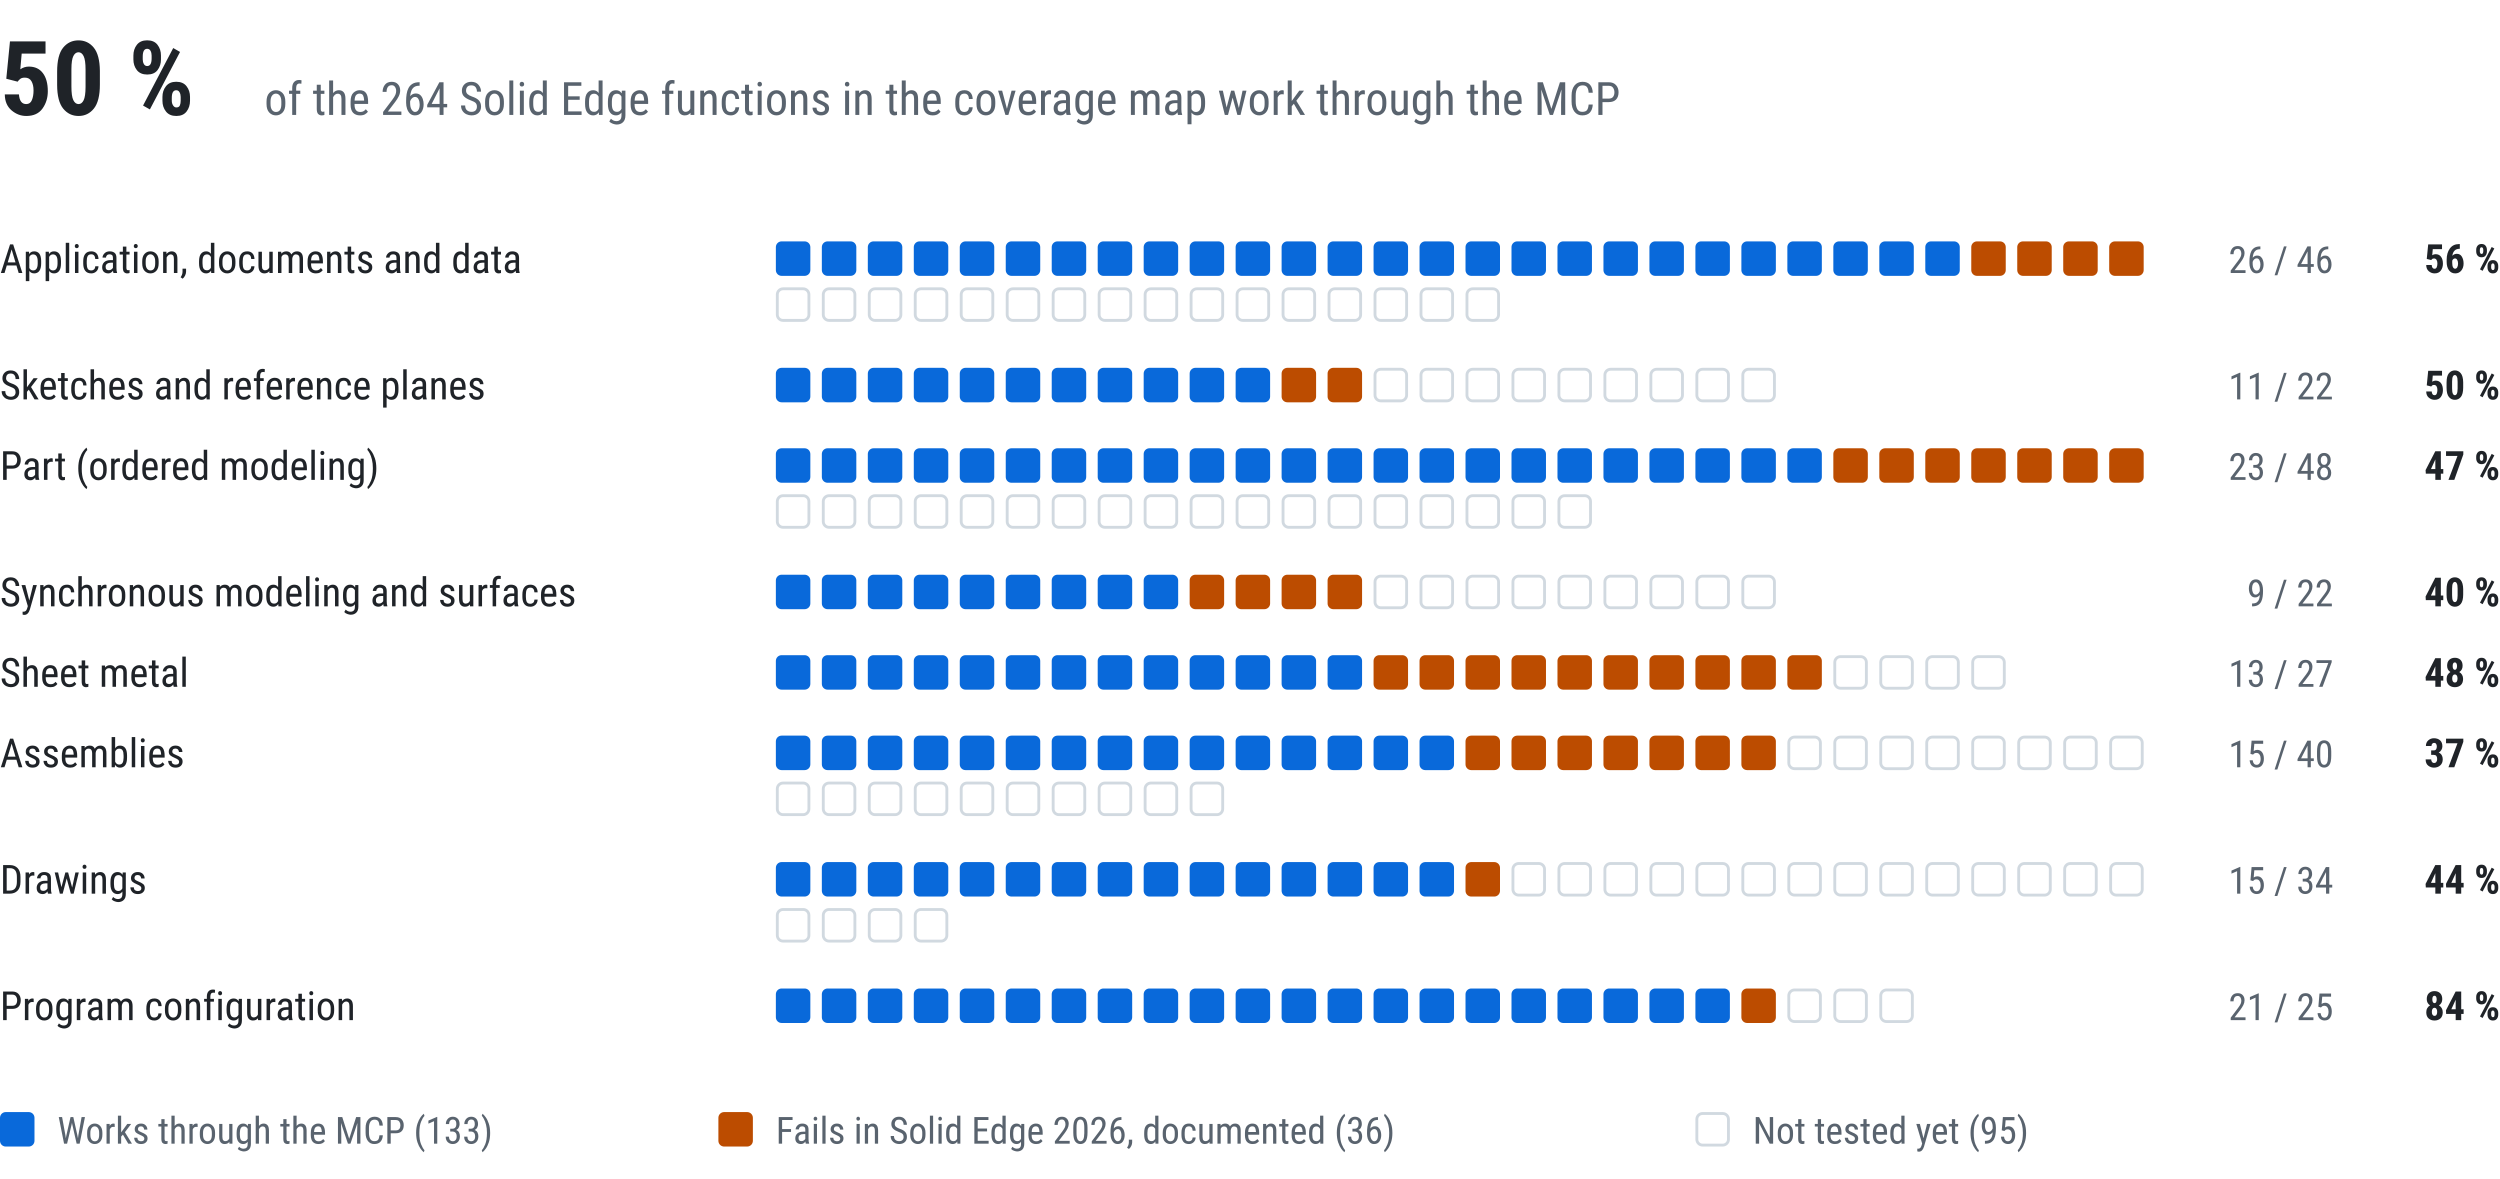
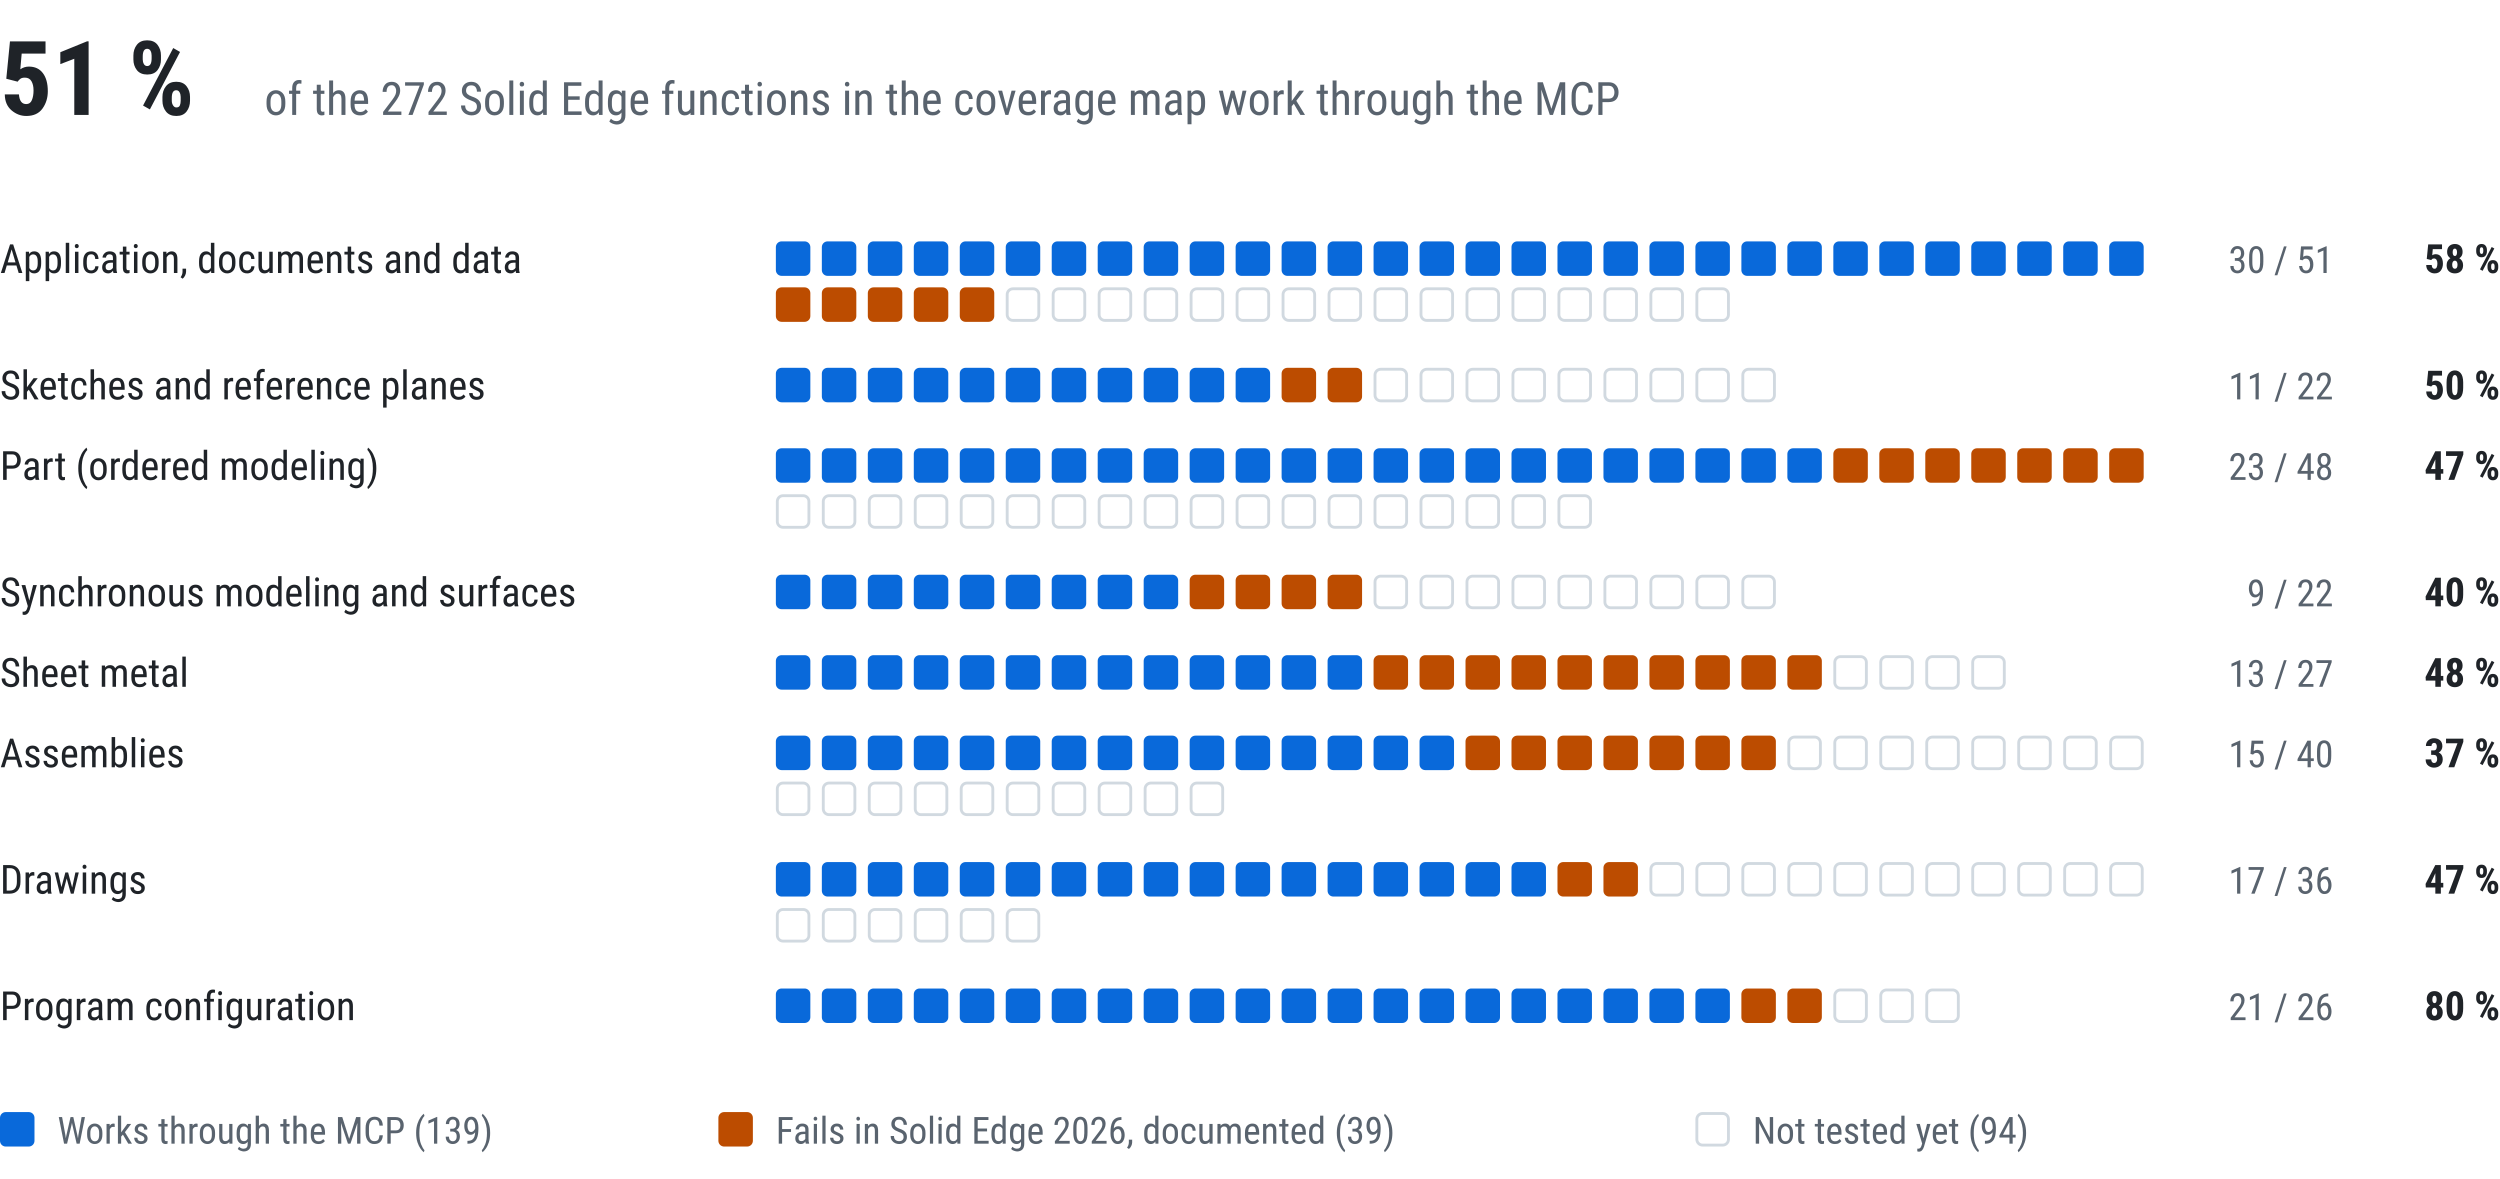
<svg xmlns="http://www.w3.org/2000/svg" width="870" height="410" viewBox="0 0 870 410" role="img" aria-labelledby="title desc">
  <g font-family="Bahnschrift, 'DIN Alternate', 'DIN 1451', D-DIN, Barlow, 'Roboto Condensed', 'Arial Narrow', sans-serif">
-     <text x="0" y="40" font-size="36" font-weight="600" fill="#1f2328">50 %</text>
-     <text x="92" y="40" font-size="16" fill="#59636e">of the 264 Solid Edge functions in the coverage map work through the MCP</text>
+     <text x="0" y="40" font-size="36" font-weight="600" fill="#1f2328">51 %</text>
+     <text x="92" y="40" font-size="16" fill="#59636e">of the 272 Solid Edge functions in the coverage map work through the MCP</text>
    <text x="0" y="95" font-size="14" fill="#1f2328">Application, documents and data</text>
    <rect x="270" y="84" width="12" height="12" rx="2" fill="#0969da" />
    <rect x="286" y="84" width="12" height="12" rx="2" fill="#0969da" />
    <rect x="302" y="84" width="12" height="12" rx="2" fill="#0969da" />
    <rect x="318" y="84" width="12" height="12" rx="2" fill="#0969da" />
    <rect x="334" y="84" width="12" height="12" rx="2" fill="#0969da" />
    <rect x="350" y="84" width="12" height="12" rx="2" fill="#0969da" />
    <rect x="366" y="84" width="12" height="12" rx="2" fill="#0969da" />
    <rect x="382" y="84" width="12" height="12" rx="2" fill="#0969da" />
    <rect x="398" y="84" width="12" height="12" rx="2" fill="#0969da" />
    <rect x="414" y="84" width="12" height="12" rx="2" fill="#0969da" />
    <rect x="430" y="84" width="12" height="12" rx="2" fill="#0969da" />
    <rect x="446" y="84" width="12" height="12" rx="2" fill="#0969da" />
    <rect x="462" y="84" width="12" height="12" rx="2" fill="#0969da" />
    <rect x="478" y="84" width="12" height="12" rx="2" fill="#0969da" />
    <rect x="494" y="84" width="12" height="12" rx="2" fill="#0969da" />
    <rect x="510" y="84" width="12" height="12" rx="2" fill="#0969da" />
    <rect x="526" y="84" width="12" height="12" rx="2" fill="#0969da" />
    <rect x="542" y="84" width="12" height="12" rx="2" fill="#0969da" />
    <rect x="558" y="84" width="12" height="12" rx="2" fill="#0969da" />
    <rect x="574" y="84" width="12" height="12" rx="2" fill="#0969da" />
    <rect x="590" y="84" width="12" height="12" rx="2" fill="#0969da" />
    <rect x="606" y="84" width="12" height="12" rx="2" fill="#0969da" />
    <rect x="622" y="84" width="12" height="12" rx="2" fill="#0969da" />
    <rect x="638" y="84" width="12" height="12" rx="2" fill="#0969da" />
    <rect x="654" y="84" width="12" height="12" rx="2" fill="#0969da" />
    <rect x="670" y="84" width="12" height="12" rx="2" fill="#0969da" />
-     <rect x="686" y="84" width="12" height="12" rx="2" fill="#bc4c00" />
-     <rect x="702" y="84" width="12" height="12" rx="2" fill="#bc4c00" />
-     <rect x="718" y="84" width="12" height="12" rx="2" fill="#bc4c00" />
-     <rect x="734" y="84" width="12" height="12" rx="2" fill="#bc4c00" />
-     <rect x="270.5" y="100.5" width="11" height="11" rx="2" fill="none" stroke="#d1d9e0" />
-     <rect x="286.5" y="100.5" width="11" height="11" rx="2" fill="none" stroke="#d1d9e0" />
-     <rect x="302.5" y="100.5" width="11" height="11" rx="2" fill="none" stroke="#d1d9e0" />
-     <rect x="318.5" y="100.5" width="11" height="11" rx="2" fill="none" stroke="#d1d9e0" />
-     <rect x="334.5" y="100.5" width="11" height="11" rx="2" fill="none" stroke="#d1d9e0" />
+     <rect x="686" y="84" width="12" height="12" rx="2" fill="#0969da" />
+     <rect x="702" y="84" width="12" height="12" rx="2" fill="#0969da" />
+     <rect x="718" y="84" width="12" height="12" rx="2" fill="#0969da" />
+     <rect x="734" y="84" width="12" height="12" rx="2" fill="#0969da" />
+     <rect x="270" y="100" width="12" height="12" rx="2" fill="#bc4c00" />
+     <rect x="286" y="100" width="12" height="12" rx="2" fill="#bc4c00" />
+     <rect x="302" y="100" width="12" height="12" rx="2" fill="#bc4c00" />
+     <rect x="318" y="100" width="12" height="12" rx="2" fill="#bc4c00" />
+     <rect x="334" y="100" width="12" height="12" rx="2" fill="#bc4c00" />
    <rect x="350.5" y="100.5" width="11" height="11" rx="2" fill="none" stroke="#d1d9e0" />
    <rect x="366.5" y="100.5" width="11" height="11" rx="2" fill="none" stroke="#d1d9e0" />
    <rect x="382.5" y="100.5" width="11" height="11" rx="2" fill="none" stroke="#d1d9e0" />
    <rect x="398.5" y="100.5" width="11" height="11" rx="2" fill="none" stroke="#d1d9e0" />
    <rect x="414.5" y="100.5" width="11" height="11" rx="2" fill="none" stroke="#d1d9e0" />
    <rect x="430.5" y="100.5" width="11" height="11" rx="2" fill="none" stroke="#d1d9e0" />
    <rect x="446.5" y="100.5" width="11" height="11" rx="2" fill="none" stroke="#d1d9e0" />
    <rect x="462.5" y="100.5" width="11" height="11" rx="2" fill="none" stroke="#d1d9e0" />
    <rect x="478.5" y="100.5" width="11" height="11" rx="2" fill="none" stroke="#d1d9e0" />
    <rect x="494.5" y="100.5" width="11" height="11" rx="2" fill="none" stroke="#d1d9e0" />
    <rect x="510.5" y="100.5" width="11" height="11" rx="2" fill="none" stroke="#d1d9e0" />
-     <text x="812" y="95" font-size="13" text-anchor="end" fill="#59636e">26 / 46</text>
-     <text x="870" y="95" font-size="14" font-weight="600" text-anchor="end" fill="#1f2328">56 %</text>
+     <rect x="526.5" y="100.5" width="11" height="11" rx="2" fill="none" stroke="#d1d9e0" />
+     <rect x="542.5" y="100.5" width="11" height="11" rx="2" fill="none" stroke="#d1d9e0" />
+     <rect x="558.5" y="100.5" width="11" height="11" rx="2" fill="none" stroke="#d1d9e0" />
+     <rect x="574.5" y="100.5" width="11" height="11" rx="2" fill="none" stroke="#d1d9e0" />
+     <rect x="590.5" y="100.5" width="11" height="11" rx="2" fill="none" stroke="#d1d9e0" />
+     <text x="812" y="95" font-size="13" text-anchor="end" fill="#59636e">30 / 51</text>
+     <text x="870" y="95" font-size="14" font-weight="600" text-anchor="end" fill="#1f2328">58 %</text>
    <text x="0" y="139" font-size="14" fill="#1f2328">Sketches and reference planes</text>
    <rect x="270" y="128" width="12" height="12" rx="2" fill="#0969da" />
    <rect x="286" y="128" width="12" height="12" rx="2" fill="#0969da" />
    <rect x="302" y="128" width="12" height="12" rx="2" fill="#0969da" />
    <rect x="318" y="128" width="12" height="12" rx="2" fill="#0969da" />
    <rect x="334" y="128" width="12" height="12" rx="2" fill="#0969da" />
    <rect x="350" y="128" width="12" height="12" rx="2" fill="#0969da" />
    <rect x="366" y="128" width="12" height="12" rx="2" fill="#0969da" />
    <rect x="382" y="128" width="12" height="12" rx="2" fill="#0969da" />
    <rect x="398" y="128" width="12" height="12" rx="2" fill="#0969da" />
    <rect x="414" y="128" width="12" height="12" rx="2" fill="#0969da" />
    <rect x="430" y="128" width="12" height="12" rx="2" fill="#0969da" />
    <rect x="446" y="128" width="12" height="12" rx="2" fill="#bc4c00" />
    <rect x="462" y="128" width="12" height="12" rx="2" fill="#bc4c00" />
    <rect x="478.5" y="128.5" width="11" height="11" rx="2" fill="none" stroke="#d1d9e0" />
    <rect x="494.5" y="128.5" width="11" height="11" rx="2" fill="none" stroke="#d1d9e0" />
    <rect x="510.5" y="128.5" width="11" height="11" rx="2" fill="none" stroke="#d1d9e0" />
    <rect x="526.5" y="128.5" width="11" height="11" rx="2" fill="none" stroke="#d1d9e0" />
    <rect x="542.5" y="128.5" width="11" height="11" rx="2" fill="none" stroke="#d1d9e0" />
    <rect x="558.5" y="128.5" width="11" height="11" rx="2" fill="none" stroke="#d1d9e0" />
    <rect x="574.5" y="128.5" width="11" height="11" rx="2" fill="none" stroke="#d1d9e0" />
    <rect x="590.5" y="128.5" width="11" height="11" rx="2" fill="none" stroke="#d1d9e0" />
    <rect x="606.5" y="128.5" width="11" height="11" rx="2" fill="none" stroke="#d1d9e0" />
    <text x="812" y="139" font-size="13" text-anchor="end" fill="#59636e">11 / 22</text>
    <text x="870" y="139" font-size="14" font-weight="600" text-anchor="end" fill="#1f2328">50 %</text>
    <text x="0" y="167" font-size="14" fill="#1f2328">Part (ordered modeling)</text>
    <rect x="270" y="156" width="12" height="12" rx="2" fill="#0969da" />
    <rect x="286" y="156" width="12" height="12" rx="2" fill="#0969da" />
    <rect x="302" y="156" width="12" height="12" rx="2" fill="#0969da" />
    <rect x="318" y="156" width="12" height="12" rx="2" fill="#0969da" />
    <rect x="334" y="156" width="12" height="12" rx="2" fill="#0969da" />
    <rect x="350" y="156" width="12" height="12" rx="2" fill="#0969da" />
    <rect x="366" y="156" width="12" height="12" rx="2" fill="#0969da" />
    <rect x="382" y="156" width="12" height="12" rx="2" fill="#0969da" />
    <rect x="398" y="156" width="12" height="12" rx="2" fill="#0969da" />
    <rect x="414" y="156" width="12" height="12" rx="2" fill="#0969da" />
    <rect x="430" y="156" width="12" height="12" rx="2" fill="#0969da" />
    <rect x="446" y="156" width="12" height="12" rx="2" fill="#0969da" />
    <rect x="462" y="156" width="12" height="12" rx="2" fill="#0969da" />
    <rect x="478" y="156" width="12" height="12" rx="2" fill="#0969da" />
    <rect x="494" y="156" width="12" height="12" rx="2" fill="#0969da" />
    <rect x="510" y="156" width="12" height="12" rx="2" fill="#0969da" />
    <rect x="526" y="156" width="12" height="12" rx="2" fill="#0969da" />
    <rect x="542" y="156" width="12" height="12" rx="2" fill="#0969da" />
    <rect x="558" y="156" width="12" height="12" rx="2" fill="#0969da" />
    <rect x="574" y="156" width="12" height="12" rx="2" fill="#0969da" />
    <rect x="590" y="156" width="12" height="12" rx="2" fill="#0969da" />
    <rect x="606" y="156" width="12" height="12" rx="2" fill="#0969da" />
    <rect x="622" y="156" width="12" height="12" rx="2" fill="#0969da" />
    <rect x="638" y="156" width="12" height="12" rx="2" fill="#bc4c00" />
    <rect x="654" y="156" width="12" height="12" rx="2" fill="#bc4c00" />
    <rect x="670" y="156" width="12" height="12" rx="2" fill="#bc4c00" />
    <rect x="686" y="156" width="12" height="12" rx="2" fill="#bc4c00" />
    <rect x="702" y="156" width="12" height="12" rx="2" fill="#bc4c00" />
    <rect x="718" y="156" width="12" height="12" rx="2" fill="#bc4c00" />
    <rect x="734" y="156" width="12" height="12" rx="2" fill="#bc4c00" />
    <rect x="270.5" y="172.5" width="11" height="11" rx="2" fill="none" stroke="#d1d9e0" />
    <rect x="286.5" y="172.5" width="11" height="11" rx="2" fill="none" stroke="#d1d9e0" />
    <rect x="302.5" y="172.5" width="11" height="11" rx="2" fill="none" stroke="#d1d9e0" />
    <rect x="318.5" y="172.5" width="11" height="11" rx="2" fill="none" stroke="#d1d9e0" />
    <rect x="334.5" y="172.5" width="11" height="11" rx="2" fill="none" stroke="#d1d9e0" />
    <rect x="350.5" y="172.5" width="11" height="11" rx="2" fill="none" stroke="#d1d9e0" />
    <rect x="366.5" y="172.5" width="11" height="11" rx="2" fill="none" stroke="#d1d9e0" />
    <rect x="382.5" y="172.5" width="11" height="11" rx="2" fill="none" stroke="#d1d9e0" />
    <rect x="398.5" y="172.5" width="11" height="11" rx="2" fill="none" stroke="#d1d9e0" />
    <rect x="414.5" y="172.5" width="11" height="11" rx="2" fill="none" stroke="#d1d9e0" />
    <rect x="430.5" y="172.5" width="11" height="11" rx="2" fill="none" stroke="#d1d9e0" />
    <rect x="446.5" y="172.5" width="11" height="11" rx="2" fill="none" stroke="#d1d9e0" />
    <rect x="462.5" y="172.5" width="11" height="11" rx="2" fill="none" stroke="#d1d9e0" />
    <rect x="478.5" y="172.5" width="11" height="11" rx="2" fill="none" stroke="#d1d9e0" />
    <rect x="494.5" y="172.5" width="11" height="11" rx="2" fill="none" stroke="#d1d9e0" />
    <rect x="510.5" y="172.5" width="11" height="11" rx="2" fill="none" stroke="#d1d9e0" />
    <rect x="526.5" y="172.5" width="11" height="11" rx="2" fill="none" stroke="#d1d9e0" />
    <rect x="542.5" y="172.5" width="11" height="11" rx="2" fill="none" stroke="#d1d9e0" />
    <text x="812" y="167" font-size="13" text-anchor="end" fill="#59636e">23 / 48</text>
    <text x="870" y="167" font-size="14" font-weight="600" text-anchor="end" fill="#1f2328">47 %</text>
    <text x="0" y="211" font-size="14" fill="#1f2328">Synchronous modeling and surfaces</text>
    <rect x="270" y="200" width="12" height="12" rx="2" fill="#0969da" />
    <rect x="286" y="200" width="12" height="12" rx="2" fill="#0969da" />
    <rect x="302" y="200" width="12" height="12" rx="2" fill="#0969da" />
    <rect x="318" y="200" width="12" height="12" rx="2" fill="#0969da" />
    <rect x="334" y="200" width="12" height="12" rx="2" fill="#0969da" />
    <rect x="350" y="200" width="12" height="12" rx="2" fill="#0969da" />
    <rect x="366" y="200" width="12" height="12" rx="2" fill="#0969da" />
    <rect x="382" y="200" width="12" height="12" rx="2" fill="#0969da" />
    <rect x="398" y="200" width="12" height="12" rx="2" fill="#0969da" />
    <rect x="414" y="200" width="12" height="12" rx="2" fill="#bc4c00" />
    <rect x="430" y="200" width="12" height="12" rx="2" fill="#bc4c00" />
    <rect x="446" y="200" width="12" height="12" rx="2" fill="#bc4c00" />
    <rect x="462" y="200" width="12" height="12" rx="2" fill="#bc4c00" />
    <rect x="478.5" y="200.5" width="11" height="11" rx="2" fill="none" stroke="#d1d9e0" />
    <rect x="494.5" y="200.5" width="11" height="11" rx="2" fill="none" stroke="#d1d9e0" />
    <rect x="510.5" y="200.5" width="11" height="11" rx="2" fill="none" stroke="#d1d9e0" />
    <rect x="526.5" y="200.5" width="11" height="11" rx="2" fill="none" stroke="#d1d9e0" />
    <rect x="542.5" y="200.5" width="11" height="11" rx="2" fill="none" stroke="#d1d9e0" />
    <rect x="558.5" y="200.5" width="11" height="11" rx="2" fill="none" stroke="#d1d9e0" />
    <rect x="574.5" y="200.5" width="11" height="11" rx="2" fill="none" stroke="#d1d9e0" />
    <rect x="590.5" y="200.5" width="11" height="11" rx="2" fill="none" stroke="#d1d9e0" />
    <rect x="606.5" y="200.5" width="11" height="11" rx="2" fill="none" stroke="#d1d9e0" />
    <text x="812" y="211" font-size="13" text-anchor="end" fill="#59636e">9 / 22</text>
    <text x="870" y="211" font-size="14" font-weight="600" text-anchor="end" fill="#1f2328">40 %</text>
    <text x="0" y="239" font-size="14" fill="#1f2328">Sheet metal</text>
    <rect x="270" y="228" width="12" height="12" rx="2" fill="#0969da" />
    <rect x="286" y="228" width="12" height="12" rx="2" fill="#0969da" />
    <rect x="302" y="228" width="12" height="12" rx="2" fill="#0969da" />
    <rect x="318" y="228" width="12" height="12" rx="2" fill="#0969da" />
    <rect x="334" y="228" width="12" height="12" rx="2" fill="#0969da" />
    <rect x="350" y="228" width="12" height="12" rx="2" fill="#0969da" />
    <rect x="366" y="228" width="12" height="12" rx="2" fill="#0969da" />
    <rect x="382" y="228" width="12" height="12" rx="2" fill="#0969da" />
    <rect x="398" y="228" width="12" height="12" rx="2" fill="#0969da" />
    <rect x="414" y="228" width="12" height="12" rx="2" fill="#0969da" />
    <rect x="430" y="228" width="12" height="12" rx="2" fill="#0969da" />
    <rect x="446" y="228" width="12" height="12" rx="2" fill="#0969da" />
    <rect x="462" y="228" width="12" height="12" rx="2" fill="#0969da" />
    <rect x="478" y="228" width="12" height="12" rx="2" fill="#bc4c00" />
    <rect x="494" y="228" width="12" height="12" rx="2" fill="#bc4c00" />
    <rect x="510" y="228" width="12" height="12" rx="2" fill="#bc4c00" />
    <rect x="526" y="228" width="12" height="12" rx="2" fill="#bc4c00" />
    <rect x="542" y="228" width="12" height="12" rx="2" fill="#bc4c00" />
    <rect x="558" y="228" width="12" height="12" rx="2" fill="#bc4c00" />
    <rect x="574" y="228" width="12" height="12" rx="2" fill="#bc4c00" />
    <rect x="590" y="228" width="12" height="12" rx="2" fill="#bc4c00" />
    <rect x="606" y="228" width="12" height="12" rx="2" fill="#bc4c00" />
    <rect x="622" y="228" width="12" height="12" rx="2" fill="#bc4c00" />
    <rect x="638.5" y="228.5" width="11" height="11" rx="2" fill="none" stroke="#d1d9e0" />
    <rect x="654.5" y="228.5" width="11" height="11" rx="2" fill="none" stroke="#d1d9e0" />
    <rect x="670.5" y="228.5" width="11" height="11" rx="2" fill="none" stroke="#d1d9e0" />
    <rect x="686.5" y="228.5" width="11" height="11" rx="2" fill="none" stroke="#d1d9e0" />
    <text x="812" y="239" font-size="13" text-anchor="end" fill="#59636e">13 / 27</text>
    <text x="870" y="239" font-size="14" font-weight="600" text-anchor="end" fill="#1f2328">48 %</text>
    <text x="0" y="267" font-size="14" fill="#1f2328">Assemblies</text>
    <rect x="270" y="256" width="12" height="12" rx="2" fill="#0969da" />
    <rect x="286" y="256" width="12" height="12" rx="2" fill="#0969da" />
    <rect x="302" y="256" width="12" height="12" rx="2" fill="#0969da" />
    <rect x="318" y="256" width="12" height="12" rx="2" fill="#0969da" />
    <rect x="334" y="256" width="12" height="12" rx="2" fill="#0969da" />
    <rect x="350" y="256" width="12" height="12" rx="2" fill="#0969da" />
    <rect x="366" y="256" width="12" height="12" rx="2" fill="#0969da" />
    <rect x="382" y="256" width="12" height="12" rx="2" fill="#0969da" />
    <rect x="398" y="256" width="12" height="12" rx="2" fill="#0969da" />
    <rect x="414" y="256" width="12" height="12" rx="2" fill="#0969da" />
    <rect x="430" y="256" width="12" height="12" rx="2" fill="#0969da" />
    <rect x="446" y="256" width="12" height="12" rx="2" fill="#0969da" />
    <rect x="462" y="256" width="12" height="12" rx="2" fill="#0969da" />
    <rect x="478" y="256" width="12" height="12" rx="2" fill="#0969da" />
    <rect x="494" y="256" width="12" height="12" rx="2" fill="#0969da" />
    <rect x="510" y="256" width="12" height="12" rx="2" fill="#bc4c00" />
    <rect x="526" y="256" width="12" height="12" rx="2" fill="#bc4c00" />
    <rect x="542" y="256" width="12" height="12" rx="2" fill="#bc4c00" />
    <rect x="558" y="256" width="12" height="12" rx="2" fill="#bc4c00" />
    <rect x="574" y="256" width="12" height="12" rx="2" fill="#bc4c00" />
    <rect x="590" y="256" width="12" height="12" rx="2" fill="#bc4c00" />
    <rect x="606" y="256" width="12" height="12" rx="2" fill="#bc4c00" />
    <rect x="622.5" y="256.5" width="11" height="11" rx="2" fill="none" stroke="#d1d9e0" />
    <rect x="638.5" y="256.5" width="11" height="11" rx="2" fill="none" stroke="#d1d9e0" />
    <rect x="654.5" y="256.5" width="11" height="11" rx="2" fill="none" stroke="#d1d9e0" />
    <rect x="670.5" y="256.5" width="11" height="11" rx="2" fill="none" stroke="#d1d9e0" />
    <rect x="686.5" y="256.5" width="11" height="11" rx="2" fill="none" stroke="#d1d9e0" />
    <rect x="702.5" y="256.5" width="11" height="11" rx="2" fill="none" stroke="#d1d9e0" />
    <rect x="718.5" y="256.5" width="11" height="11" rx="2" fill="none" stroke="#d1d9e0" />
    <rect x="734.5" y="256.5" width="11" height="11" rx="2" fill="none" stroke="#d1d9e0" />
    <rect x="270.5" y="272.5" width="11" height="11" rx="2" fill="none" stroke="#d1d9e0" />
    <rect x="286.5" y="272.5" width="11" height="11" rx="2" fill="none" stroke="#d1d9e0" />
    <rect x="302.5" y="272.5" width="11" height="11" rx="2" fill="none" stroke="#d1d9e0" />
    <rect x="318.5" y="272.5" width="11" height="11" rx="2" fill="none" stroke="#d1d9e0" />
    <rect x="334.5" y="272.5" width="11" height="11" rx="2" fill="none" stroke="#d1d9e0" />
    <rect x="350.5" y="272.5" width="11" height="11" rx="2" fill="none" stroke="#d1d9e0" />
    <rect x="366.5" y="272.5" width="11" height="11" rx="2" fill="none" stroke="#d1d9e0" />
    <rect x="382.5" y="272.5" width="11" height="11" rx="2" fill="none" stroke="#d1d9e0" />
    <rect x="398.5" y="272.5" width="11" height="11" rx="2" fill="none" stroke="#d1d9e0" />
    <rect x="414.5" y="272.5" width="11" height="11" rx="2" fill="none" stroke="#d1d9e0" />
    <text x="812" y="267" font-size="13" text-anchor="end" fill="#59636e">15 / 40</text>
    <text x="870" y="267" font-size="14" font-weight="600" text-anchor="end" fill="#1f2328">37 %</text>
    <text x="0" y="311" font-size="14" fill="#1f2328">Drawings</text>
    <rect x="270" y="300" width="12" height="12" rx="2" fill="#0969da" />
    <rect x="286" y="300" width="12" height="12" rx="2" fill="#0969da" />
    <rect x="302" y="300" width="12" height="12" rx="2" fill="#0969da" />
    <rect x="318" y="300" width="12" height="12" rx="2" fill="#0969da" />
    <rect x="334" y="300" width="12" height="12" rx="2" fill="#0969da" />
    <rect x="350" y="300" width="12" height="12" rx="2" fill="#0969da" />
    <rect x="366" y="300" width="12" height="12" rx="2" fill="#0969da" />
    <rect x="382" y="300" width="12" height="12" rx="2" fill="#0969da" />
    <rect x="398" y="300" width="12" height="12" rx="2" fill="#0969da" />
    <rect x="414" y="300" width="12" height="12" rx="2" fill="#0969da" />
    <rect x="430" y="300" width="12" height="12" rx="2" fill="#0969da" />
    <rect x="446" y="300" width="12" height="12" rx="2" fill="#0969da" />
    <rect x="462" y="300" width="12" height="12" rx="2" fill="#0969da" />
    <rect x="478" y="300" width="12" height="12" rx="2" fill="#0969da" />
    <rect x="494" y="300" width="12" height="12" rx="2" fill="#0969da" />
-     <rect x="510" y="300" width="12" height="12" rx="2" fill="#bc4c00" />
-     <rect x="526.5" y="300.5" width="11" height="11" rx="2" fill="none" stroke="#d1d9e0" />
-     <rect x="542.5" y="300.5" width="11" height="11" rx="2" fill="none" stroke="#d1d9e0" />
-     <rect x="558.5" y="300.5" width="11" height="11" rx="2" fill="none" stroke="#d1d9e0" />
+     <rect x="510" y="300" width="12" height="12" rx="2" fill="#0969da" />
+     <rect x="526" y="300" width="12" height="12" rx="2" fill="#0969da" />
+     <rect x="542" y="300" width="12" height="12" rx="2" fill="#bc4c00" />
+     <rect x="558" y="300" width="12" height="12" rx="2" fill="#bc4c00" />
    <rect x="574.5" y="300.5" width="11" height="11" rx="2" fill="none" stroke="#d1d9e0" />
    <rect x="590.5" y="300.5" width="11" height="11" rx="2" fill="none" stroke="#d1d9e0" />
    <rect x="606.5" y="300.5" width="11" height="11" rx="2" fill="none" stroke="#d1d9e0" />
    <rect x="622.5" y="300.5" width="11" height="11" rx="2" fill="none" stroke="#d1d9e0" />
    <rect x="638.5" y="300.5" width="11" height="11" rx="2" fill="none" stroke="#d1d9e0" />
    <rect x="654.5" y="300.5" width="11" height="11" rx="2" fill="none" stroke="#d1d9e0" />
    <rect x="670.5" y="300.5" width="11" height="11" rx="2" fill="none" stroke="#d1d9e0" />
    <rect x="686.5" y="300.5" width="11" height="11" rx="2" fill="none" stroke="#d1d9e0" />
    <rect x="702.5" y="300.5" width="11" height="11" rx="2" fill="none" stroke="#d1d9e0" />
    <rect x="718.5" y="300.5" width="11" height="11" rx="2" fill="none" stroke="#d1d9e0" />
    <rect x="734.5" y="300.5" width="11" height="11" rx="2" fill="none" stroke="#d1d9e0" />
    <rect x="270.5" y="316.5" width="11" height="11" rx="2" fill="none" stroke="#d1d9e0" />
    <rect x="286.5" y="316.5" width="11" height="11" rx="2" fill="none" stroke="#d1d9e0" />
    <rect x="302.5" y="316.5" width="11" height="11" rx="2" fill="none" stroke="#d1d9e0" />
    <rect x="318.5" y="316.5" width="11" height="11" rx="2" fill="none" stroke="#d1d9e0" />
-     <text x="812" y="311" font-size="13" text-anchor="end" fill="#59636e">15 / 34</text>
-     <text x="870" y="311" font-size="14" font-weight="600" text-anchor="end" fill="#1f2328">44 %</text>
+     <rect x="334.5" y="316.5" width="11" height="11" rx="2" fill="none" stroke="#d1d9e0" />
+     <rect x="350.5" y="316.5" width="11" height="11" rx="2" fill="none" stroke="#d1d9e0" />
+     <text x="812" y="311" font-size="13" text-anchor="end" fill="#59636e">17 / 36</text>
+     <text x="870" y="311" font-size="14" font-weight="600" text-anchor="end" fill="#1f2328">47 %</text>
    <text x="0" y="355" font-size="14" fill="#1f2328">Program configuration</text>
    <rect x="270" y="344" width="12" height="12" rx="2" fill="#0969da" />
    <rect x="286" y="344" width="12" height="12" rx="2" fill="#0969da" />
    <rect x="302" y="344" width="12" height="12" rx="2" fill="#0969da" />
    <rect x="318" y="344" width="12" height="12" rx="2" fill="#0969da" />
    <rect x="334" y="344" width="12" height="12" rx="2" fill="#0969da" />
    <rect x="350" y="344" width="12" height="12" rx="2" fill="#0969da" />
    <rect x="366" y="344" width="12" height="12" rx="2" fill="#0969da" />
    <rect x="382" y="344" width="12" height="12" rx="2" fill="#0969da" />
    <rect x="398" y="344" width="12" height="12" rx="2" fill="#0969da" />
    <rect x="414" y="344" width="12" height="12" rx="2" fill="#0969da" />
    <rect x="430" y="344" width="12" height="12" rx="2" fill="#0969da" />
    <rect x="446" y="344" width="12" height="12" rx="2" fill="#0969da" />
    <rect x="462" y="344" width="12" height="12" rx="2" fill="#0969da" />
    <rect x="478" y="344" width="12" height="12" rx="2" fill="#0969da" />
    <rect x="494" y="344" width="12" height="12" rx="2" fill="#0969da" />
    <rect x="510" y="344" width="12" height="12" rx="2" fill="#0969da" />
    <rect x="526" y="344" width="12" height="12" rx="2" fill="#0969da" />
    <rect x="542" y="344" width="12" height="12" rx="2" fill="#0969da" />
    <rect x="558" y="344" width="12" height="12" rx="2" fill="#0969da" />
    <rect x="574" y="344" width="12" height="12" rx="2" fill="#0969da" />
    <rect x="590" y="344" width="12" height="12" rx="2" fill="#0969da" />
    <rect x="606" y="344" width="12" height="12" rx="2" fill="#bc4c00" />
-     <rect x="622.5" y="344.5" width="11" height="11" rx="2" fill="none" stroke="#d1d9e0" />
+     <rect x="622" y="344" width="12" height="12" rx="2" fill="#bc4c00" />
    <rect x="638.5" y="344.5" width="11" height="11" rx="2" fill="none" stroke="#d1d9e0" />
    <rect x="654.5" y="344.5" width="11" height="11" rx="2" fill="none" stroke="#d1d9e0" />
-     <text x="812" y="355" font-size="13" text-anchor="end" fill="#59636e">21 / 25</text>
-     <text x="870" y="355" font-size="14" font-weight="600" text-anchor="end" fill="#1f2328">84 %</text>
+     <rect x="670.5" y="344.5" width="11" height="11" rx="2" fill="none" stroke="#d1d9e0" />
+     <text x="812" y="355" font-size="13" text-anchor="end" fill="#59636e">21 / 26</text>
+     <text x="870" y="355" font-size="14" font-weight="600" text-anchor="end" fill="#1f2328">80 %</text>
    <rect x="0" y="387" width="12" height="12" rx="2" fill="#0969da" />
-     <text x="20" y="398" font-size="13" fill="#59636e">Works through the MCP (133)</text>
+     <text x="20" y="398" font-size="13" fill="#59636e">Works through the MCP (139)</text>
    <rect x="250" y="387" width="12" height="12" rx="2" fill="#bc4c00" />
-     <text x="270" y="398" font-size="13" fill="#59636e">Fails in Solid Edge 2026, documented (36)</text>
+     <text x="270" y="398" font-size="13" fill="#59636e">Fails in Solid Edge 2026, documented (39)</text>
    <rect x="590.5" y="387.5" width="11" height="11" rx="2" fill="none" stroke="#d1d9e0" />
-     <text x="610" y="398" font-size="13" fill="#59636e">Not tested yet (95)</text>
+     <text x="610" y="398" font-size="13" fill="#59636e">Not tested yet (94)</text>
  </g>
</svg>
